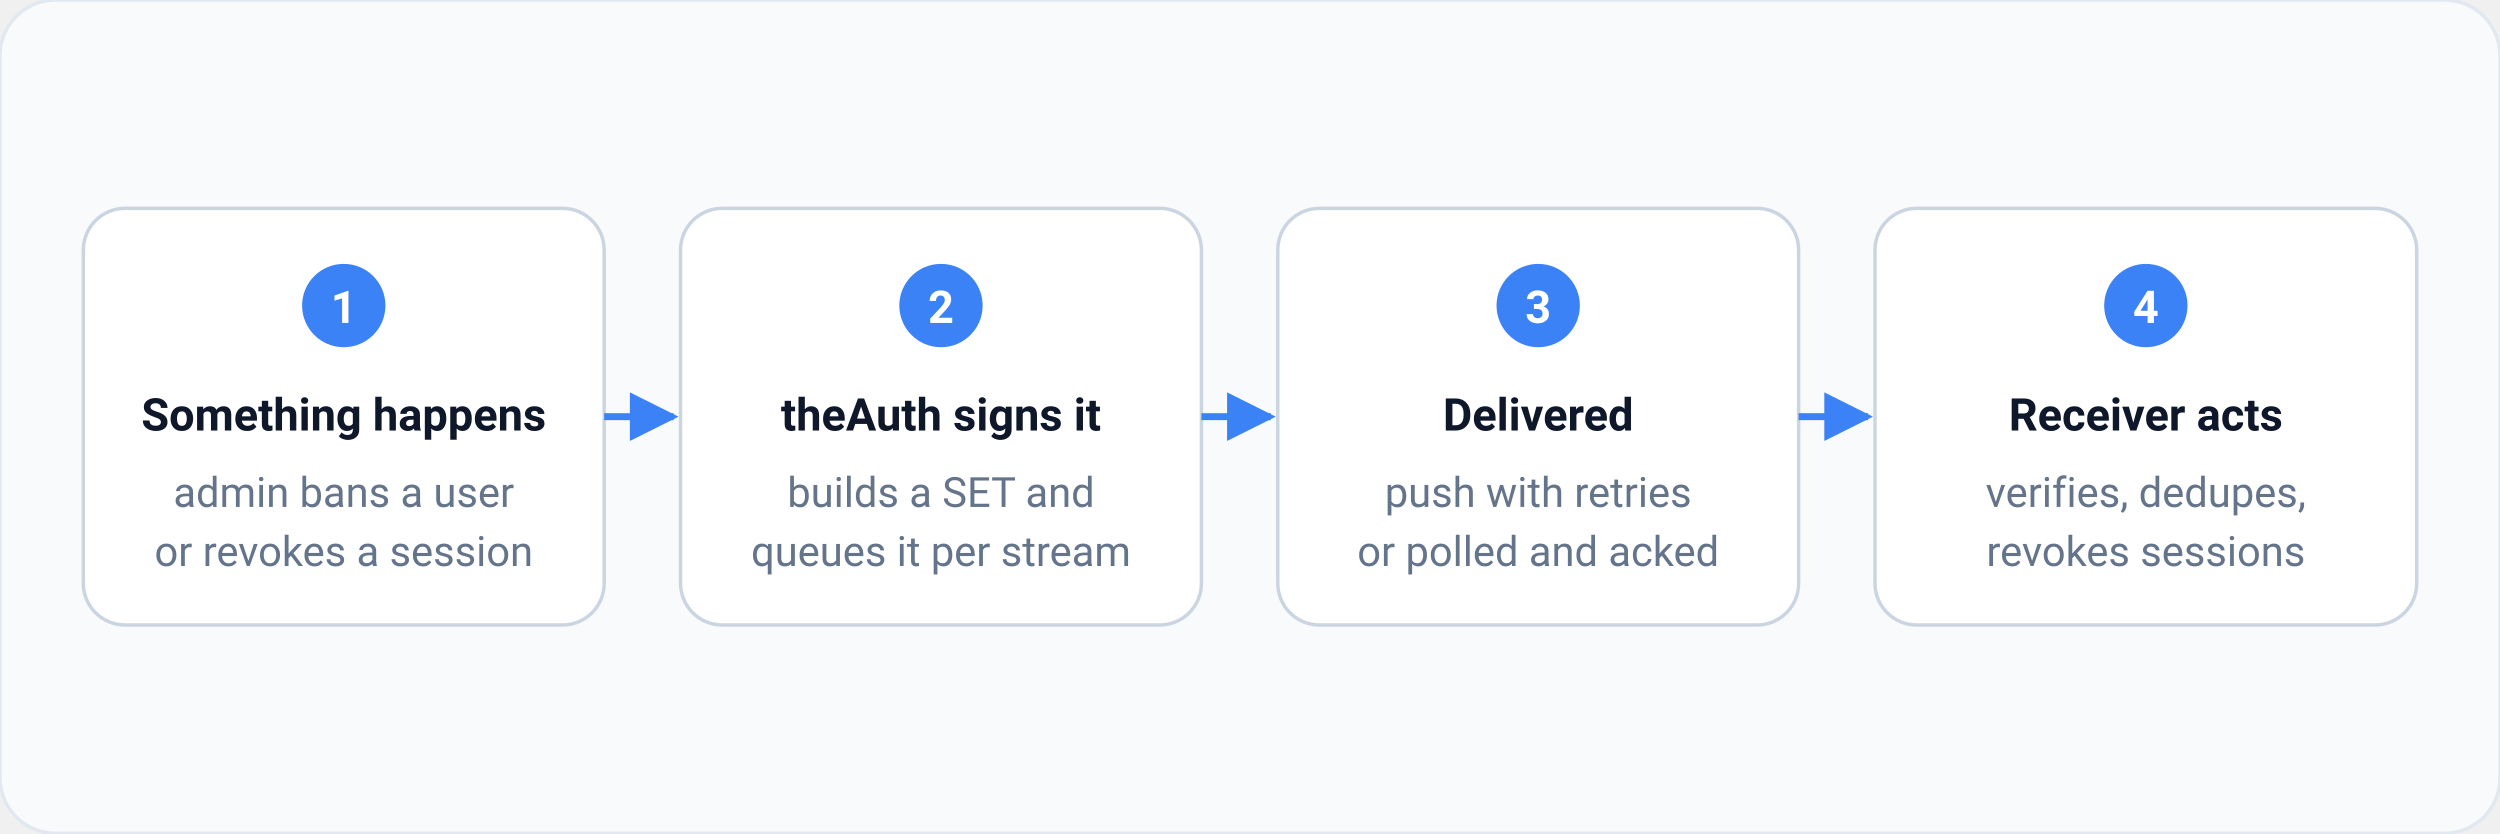
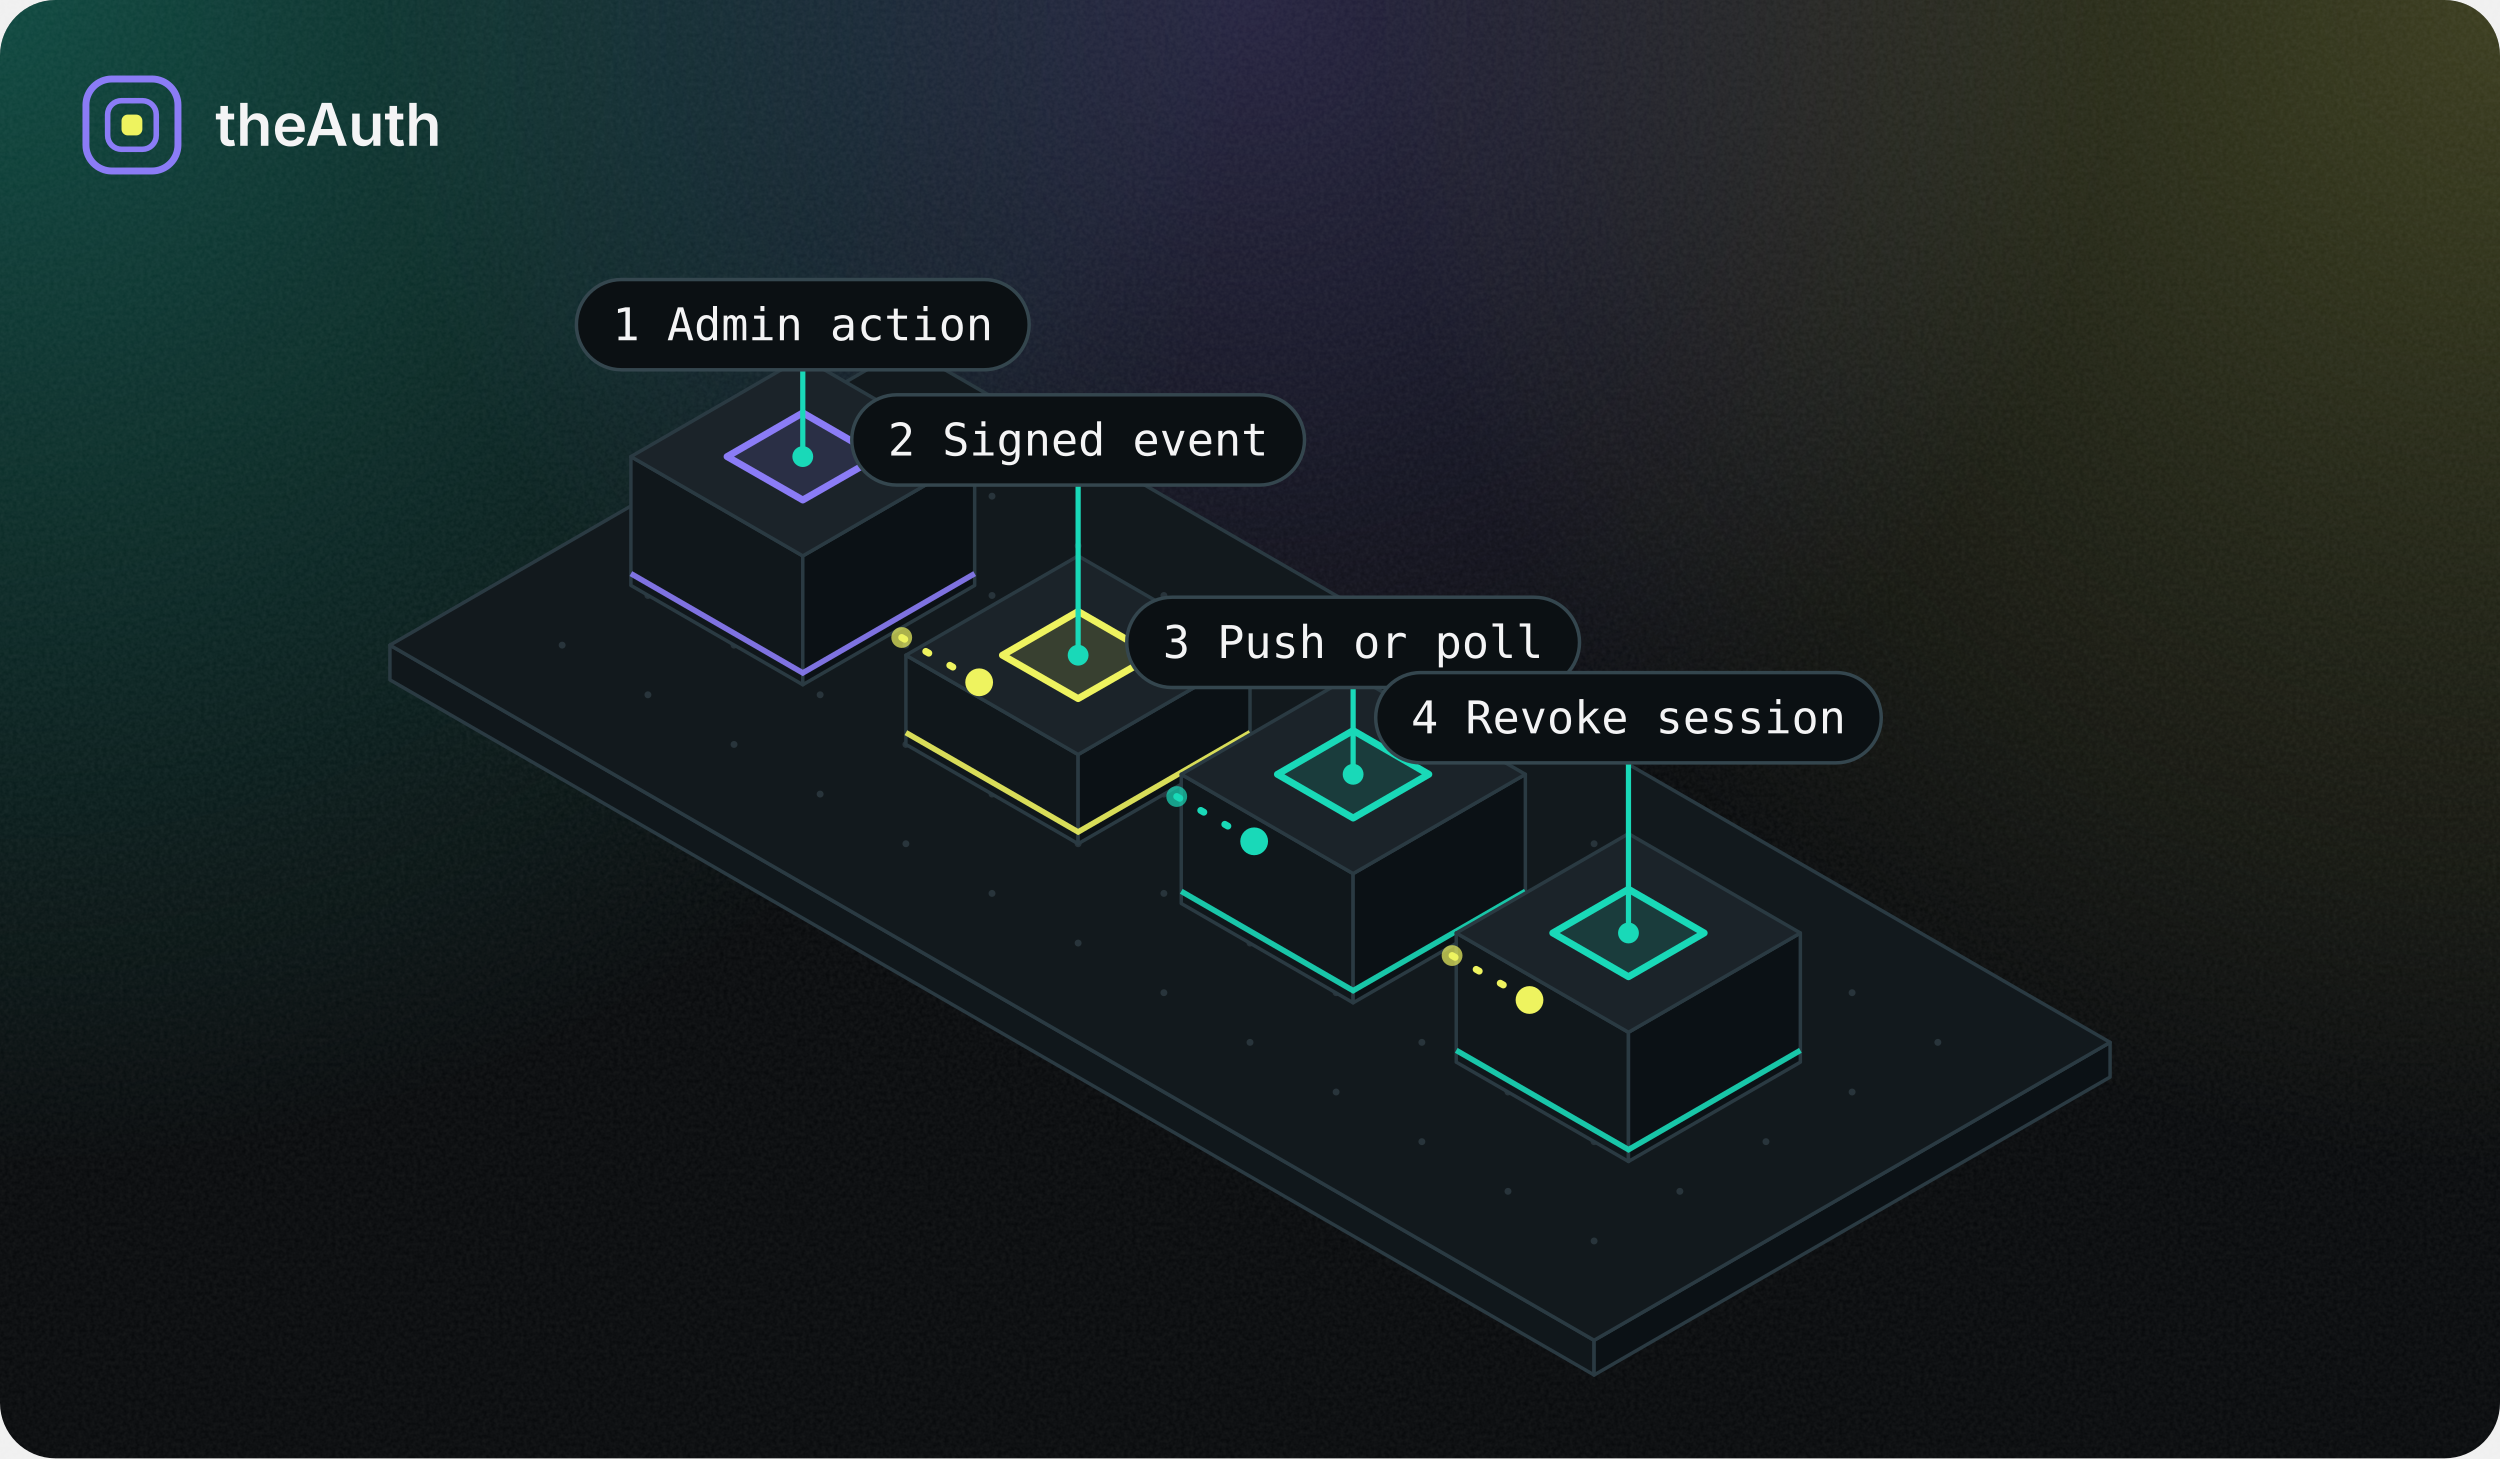
- <svg xmlns="http://www.w3.org/2000/svg" viewBox="0 0 720 240" role="img" aria-labelledby="t d" font-family="ui-sans-serif,system-ui,-apple-system,Segoe UI,Roboto,sans-serif">
+ <svg xmlns="http://www.w3.org/2000/svg" viewBox="0 0 720 420" role="img" aria-labelledby="t d" font-family="Inter,ui-sans-serif,system-ui,-apple-system,Segoe UI,Roboto,sans-serif">
  <defs>
-     <marker id="a" viewBox="0 0 10 10" refX="9" refY="5" markerWidth="7" markerHeight="7" orient="auto">
-       <path d="M0 0L10 5L0 10z" fill="#3b82f6" />
-     </marker>
+     <radialGradient id="g1" cx="0" cy="0" r="1" gradientUnits="userSpaceOnUse" gradientTransform="translate(0 0) scale(360 336)">
+       <stop stop-color="#19d9b8" stop-opacity=".30" />
+       <stop offset="1" stop-color="#19d9b8" stop-opacity="0" />
+     </radialGradient>
+     <radialGradient id="g2" cx="0" cy="0" r="1" gradientUnits="userSpaceOnUse" gradientTransform="translate(360 0) scale(252 252)">
+       <stop stop-color="#8b7cf6" stop-opacity=".22" />
+       <stop offset="1" stop-color="#8b7cf6" stop-opacity="0" />
+     </radialGradient>
+     <radialGradient id="g3" cx="0" cy="0" r="1" gradientUnits="userSpaceOnUse" gradientTransform="translate(720 0) scale(324 336)">
+       <stop stop-color="#eef35f" stop-opacity=".22" />
+       <stop offset="1" stop-color="#eef35f" stop-opacity="0" />
+     </radialGradient>
+     <filter id="n" x="0" y="0" width="100%" height="100%">
+       <feTurbulence type="fractalNoise" baseFrequency=".85" numOctaves="2" seed="11" stitchTiles="stitch" />
+       <feColorMatrix values="0 0 0 0 1  0 0 0 0 1  0 0 0 0 1  0 0 0 .7 0" />
+     </filter>
  </defs>
-   <rect width="720" height="240" rx="16" fill="#f8fafc" stroke="#e2e8f0" />
-   <g font-size="13" text-anchor="middle">
-     <rect x="24" y="60" width="150" height="120" rx="12" fill="#fff" stroke="#cbd5e1" />
-     <circle cx="99" cy="88" r="12" fill="#3b82f6" />
-     <text x="99" y="93" fill="#fff" font-weight="700">1</text>
-     <text x="99" y="124" font-weight="600" fill="#0f172a">Something happens</text>
-     <text x="99" y="146" fill="#64748b" font-size="12">admin bans a user</text>
-     <text x="99" y="163" fill="#64748b" font-size="12">or revokes a session</text>
-     <rect x="196" y="60" width="150" height="120" rx="12" fill="#fff" stroke="#cbd5e1" />
-     <circle cx="271" cy="88" r="12" fill="#3b82f6" />
-     <text x="271" y="93" fill="#fff" font-weight="700">2</text>
-     <text x="271" y="124" font-weight="600" fill="#0f172a">theAuth signs it</text>
-     <text x="271" y="146" fill="#64748b" font-size="12">builds a SET and</text>
-     <text x="271" y="163" fill="#64748b" font-size="12">queues it per stream</text>
-     <rect x="368" y="60" width="150" height="120" rx="12" fill="#fff" stroke="#cbd5e1" />
-     <circle cx="443" cy="88" r="12" fill="#3b82f6" />
-     <text x="443" y="93" fill="#fff" font-weight="700">3</text>
-     <text x="443" y="124" font-weight="600" fill="#0f172a">Delivered</text>
-     <text x="443" y="146" fill="#64748b" font-size="12">push with retries</text>
-     <text x="443" y="163" fill="#64748b" font-size="12">or polled and acked</text>
-     <rect x="540" y="60" width="156" height="120" rx="12" fill="#fff" stroke="#cbd5e1" />
-     <circle cx="618" cy="88" r="12" fill="#3b82f6" />
-     <text x="618" y="93" fill="#fff" font-weight="700">4</text>
-     <text x="618" y="124" font-weight="600" fill="#0f172a">Receiver acts</text>
-     <text x="618" y="146" fill="#64748b" font-size="12">verifies, dedupes,</text>
-     <text x="618" y="163" fill="#64748b" font-size="12">revokes sessions</text>
-   </g>
-   <g stroke="#3b82f6" stroke-width="2" fill="none" marker-end="url(#a)">
-     <path d="M174 120H194" />
-     <path d="M346 120H366" />
-     <path d="M518 120H538" />
+   <rect width="720" height="420" rx="16" fill="#06080a" />
+   <rect width="720" height="420" rx="16" fill="url(#g1)" />
+   <rect width="720" height="420" rx="16" fill="url(#g2)" />
+   <rect width="720" height="420" rx="16" fill="url(#g3)" />
+   <rect width="720" height="420" rx="16" filter="url(#n)" opacity=".10" />
+   <polygon points="112.3,195.8 459.1,396 459.1,386 112.3,185.8" fill="#10171b" stroke="#2a3a42" stroke-width="1" stroke-linejoin="round" />
+   <polygon points="607.7,310.2 459.1,396 459.1,386 607.7,300.2" fill="#0b1115" stroke="#2a3a42" stroke-width="1" stroke-linejoin="round" />
+   <polygon points="260.9,100 607.7,300.2 459.1,386 112.3,185.8" fill="#12191d" stroke="#2a3a42" stroke-width="1" stroke-linejoin="round" />
+   <circle cx="260.9" cy="128.6" r="1" fill="#3b4b53" opacity=".55" />
+   <circle cx="236.2" cy="142.9" r="1" fill="#3b4b53" opacity=".55" />
+   <circle cx="211.4" cy="157.2" r="1" fill="#3b4b53" opacity=".55" />
+   <circle cx="186.6" cy="171.5" r="1" fill="#3b4b53" opacity=".55" />
+   <circle cx="161.9" cy="185.8" r="1" fill="#3b4b53" opacity=".55" />
+   <circle cx="285.7" cy="142.9" r="1" fill="#3b4b53" opacity=".55" />
+   <circle cx="260.9" cy="157.2" r="1" fill="#3b4b53" opacity=".55" />
+   <circle cx="236.2" cy="171.5" r="1" fill="#3b4b53" opacity=".55" />
+   <circle cx="211.4" cy="185.8" r="1" fill="#3b4b53" opacity=".55" />
+   <circle cx="186.6" cy="200.1" r="1" fill="#3b4b53" opacity=".55" />
+   <circle cx="310.5" cy="157.2" r="1" fill="#3b4b53" opacity=".55" />
+   <circle cx="285.7" cy="171.5" r="1" fill="#3b4b53" opacity=".55" />
+   <circle cx="260.9" cy="185.8" r="1" fill="#3b4b53" opacity=".55" />
+   <circle cx="236.2" cy="200.1" r="1" fill="#3b4b53" opacity=".55" />
+   <circle cx="211.4" cy="214.4" r="1" fill="#3b4b53" opacity=".55" />
+   <circle cx="335.2" cy="171.5" r="1" fill="#3b4b53" opacity=".55" />
+   <circle cx="310.5" cy="185.8" r="1" fill="#3b4b53" opacity=".55" />
+   <circle cx="285.7" cy="200.1" r="1" fill="#3b4b53" opacity=".55" />
+   <circle cx="260.9" cy="214.4" r="1" fill="#3b4b53" opacity=".55" />
+   <circle cx="236.2" cy="228.7" r="1" fill="#3b4b53" opacity=".55" />
+   <circle cx="360" cy="185.8" r="1" fill="#3b4b53" opacity=".55" />
+   <circle cx="335.2" cy="200.1" r="1" fill="#3b4b53" opacity=".55" />
+   <circle cx="310.5" cy="214.4" r="1" fill="#3b4b53" opacity=".55" />
+   <circle cx="285.7" cy="228.7" r="1" fill="#3b4b53" opacity=".55" />
+   <circle cx="260.9" cy="243" r="1" fill="#3b4b53" opacity=".55" />
+   <circle cx="384.8" cy="200.1" r="1" fill="#3b4b53" opacity=".55" />
+   <circle cx="360" cy="214.4" r="1" fill="#3b4b53" opacity=".55" />
+   <circle cx="335.2" cy="228.7" r="1" fill="#3b4b53" opacity=".55" />
+   <circle cx="310.5" cy="243" r="1" fill="#3b4b53" opacity=".55" />
+   <circle cx="285.7" cy="257.3" r="1" fill="#3b4b53" opacity=".55" />
+   <circle cx="409.5" cy="214.4" r="1" fill="#3b4b53" opacity=".55" />
+   <circle cx="384.8" cy="228.7" r="1" fill="#3b4b53" opacity=".55" />
+   <circle cx="360" cy="243" r="1" fill="#3b4b53" opacity=".55" />
+   <circle cx="335.2" cy="257.3" r="1" fill="#3b4b53" opacity=".55" />
+   <circle cx="310.5" cy="271.6" r="1" fill="#3b4b53" opacity=".55" />
+   <circle cx="434.3" cy="228.7" r="1" fill="#3b4b53" opacity=".55" />
+   <circle cx="409.5" cy="243" r="1" fill="#3b4b53" opacity=".55" />
+   <circle cx="384.8" cy="257.3" r="1" fill="#3b4b53" opacity=".55" />
+   <circle cx="360" cy="271.6" r="1" fill="#3b4b53" opacity=".55" />
+   <circle cx="335.2" cy="285.9" r="1" fill="#3b4b53" opacity=".55" />
+   <circle cx="459.1" cy="243" r="1" fill="#3b4b53" opacity=".55" />
+   <circle cx="434.3" cy="257.3" r="1" fill="#3b4b53" opacity=".55" />
+   <circle cx="409.5" cy="271.6" r="1" fill="#3b4b53" opacity=".55" />
+   <circle cx="384.8" cy="285.9" r="1" fill="#3b4b53" opacity=".55" />
+   <circle cx="360" cy="300.2" r="1" fill="#3b4b53" opacity=".55" />
+   <circle cx="483.8" cy="257.3" r="1" fill="#3b4b53" opacity=".55" />
+   <circle cx="459.1" cy="271.6" r="1" fill="#3b4b53" opacity=".55" />
+   <circle cx="434.3" cy="285.9" r="1" fill="#3b4b53" opacity=".55" />
+   <circle cx="409.5" cy="300.2" r="1" fill="#3b4b53" opacity=".55" />
+   <circle cx="384.8" cy="314.5" r="1" fill="#3b4b53" opacity=".55" />
+   <circle cx="508.6" cy="271.6" r="1" fill="#3b4b53" opacity=".55" />
+   <circle cx="483.8" cy="285.9" r="1" fill="#3b4b53" opacity=".55" />
+   <circle cx="459.1" cy="300.2" r="1" fill="#3b4b53" opacity=".55" />
+   <circle cx="434.3" cy="314.5" r="1" fill="#3b4b53" opacity=".55" />
+   <circle cx="409.5" cy="328.8" r="1" fill="#3b4b53" opacity=".55" />
+   <circle cx="533.4" cy="285.9" r="1" fill="#3b4b53" opacity=".55" />
+   <circle cx="508.6" cy="300.2" r="1" fill="#3b4b53" opacity=".55" />
+   <circle cx="483.8" cy="314.5" r="1" fill="#3b4b53" opacity=".55" />
+   <circle cx="459.1" cy="328.8" r="1" fill="#3b4b53" opacity=".55" />
+   <circle cx="434.3" cy="343.1" r="1" fill="#3b4b53" opacity=".55" />
+   <circle cx="558.1" cy="300.2" r="1" fill="#3b4b53" opacity=".55" />
+   <circle cx="533.4" cy="314.5" r="1" fill="#3b4b53" opacity=".55" />
+   <circle cx="508.6" cy="328.8" r="1" fill="#3b4b53" opacity=".55" />
+   <circle cx="483.8" cy="343.1" r="1" fill="#3b4b53" opacity=".55" />
+   <circle cx="459.1" cy="357.4" r="1" fill="#3b4b53" opacity=".55" />
+   <g data-base="0.35" />
+   <polygon points="181.7,168.6 231.2,197.2 231.2,160.1 181.7,131.5" fill="#10171b" stroke="#2a3a42" stroke-width="1" stroke-linejoin="round" />
+   <polygon points="280.7,168.6 231.2,197.2 231.2,160.1 280.7,131.5" fill="#0b1115" stroke="#2a3a42" stroke-width="1" stroke-linejoin="round" />
+   <polygon points="231.2,102.9 280.7,131.5 231.2,160.1 181.7,131.5" fill="#1b2329" stroke="#2a3a42" stroke-width="1" stroke-linejoin="round" />
+   <polygon points="231.2,118.9 253,131.5 231.2,144 209.4,131.5" fill="#8b7cf6" fill-opacity=".14" stroke="#8b7cf6" stroke-width="2" stroke-linejoin="round" />
+   <polyline points="181.7,165.2 231.2,193.8 280.7,165.2" fill="none" stroke="#8b7cf6" stroke-width="1.6" opacity=".9" />
+   <polygon points="260.9,214.4 310.5,243 310.5,217.3 260.9,188.7" fill="#10171b" stroke="#2a3a42" stroke-width="1" stroke-linejoin="round" />
+   <polygon points="360,214.4 310.5,243 310.5,217.3 360,188.7" fill="#0b1115" stroke="#2a3a42" stroke-width="1" stroke-linejoin="round" />
+   <polygon points="310.5,160.1 360,188.7 310.5,217.3 260.9,188.7" fill="#1b2329" stroke="#2a3a42" stroke-width="1" stroke-linejoin="round" />
+   <polygon points="310.5,176.1 332.3,188.7 310.5,201.2 288.7,188.7" fill="#eef35f" fill-opacity=".14" stroke="#eef35f" stroke-width="2" stroke-linejoin="round" />
+   <polyline points="260.9,211 310.5,239.6 360,211" fill="none" stroke="#eef35f" stroke-width="1.6" opacity=".9" />
+   <polygon points="340.2,260.2 389.7,288.8 389.7,251.6 340.2,223" fill="#10171b" stroke="#2a3a42" stroke-width="1" stroke-linejoin="round" />
+   <polygon points="439.3,260.2 389.7,288.8 389.7,251.6 439.3,223" fill="#0b1115" stroke="#2a3a42" stroke-width="1" stroke-linejoin="round" />
+   <polygon points="389.7,194.4 439.3,223 389.7,251.6 340.2,223" fill="#1b2329" stroke="#2a3a42" stroke-width="1" stroke-linejoin="round" />
+   <polygon points="389.7,210.4 411.5,223 389.7,235.6 367.9,223" fill="#19d9b8" fill-opacity=".14" stroke="#19d9b8" stroke-width="2" stroke-linejoin="round" />
+   <polyline points="340.2,256.7 389.7,285.3 439.3,256.7" fill="none" stroke="#19d9b8" stroke-width="1.6" opacity=".9" />
+   <polygon points="419.4,305.9 469,334.5 469,297.3 419.4,268.7" fill="#10171b" stroke="#2a3a42" stroke-width="1" stroke-linejoin="round" />
+   <polygon points="518.5,305.9 469,334.5 469,297.3 518.5,268.7" fill="#0b1115" stroke="#2a3a42" stroke-width="1" stroke-linejoin="round" />
+   <polygon points="469,240.1 518.5,268.7 469,297.3 419.4,268.7" fill="#1b2329" stroke="#2a3a42" stroke-width="1" stroke-linejoin="round" />
+   <polygon points="469,256.1 490.8,268.7 469,281.3 447.2,268.7" fill="#19d9b8" fill-opacity=".14" stroke="#19d9b8" stroke-width="2" stroke-linejoin="round" />
+   <polyline points="419.4,302.5 469,331.1 518.5,302.5" fill="none" stroke="#19d9b8" stroke-width="1.6" opacity=".9" />
+   <polyline points="259.7,183.6 282,196.5" fill="none" stroke="#eef35f" stroke-width="2" stroke-dasharray="1 7" stroke-linecap="round" stroke-linejoin="round" />
+   <circle cx="282" cy="196.5" r="4" fill="#eef35f" />
+   <circle cx="259.7" cy="183.6" r="3" fill="#eef35f" opacity=".7" />
+   <polyline points="338.9,229.4 361.2,242.3" fill="none" stroke="#19d9b8" stroke-width="2" stroke-dasharray="1 7" stroke-linecap="round" stroke-linejoin="round" />
+   <circle cx="361.2" cy="242.3" r="4" fill="#19d9b8" />
+   <circle cx="338.9" cy="229.4" r="3" fill="#19d9b8" opacity=".7" />
+   <polyline points="418.2,275.2 440.5,288" fill="none" stroke="#eef35f" stroke-width="2" stroke-dasharray="1 7" stroke-linecap="round" stroke-linejoin="round" />
+   <circle cx="440.5" cy="288" r="4" fill="#eef35f" />
+   <circle cx="418.2" cy="275.2" r="3" fill="#eef35f" opacity=".7" />
+   <line x1="231.2" y1="106.5" x2="231.2" y2="131.5" stroke="#19d9b8" stroke-width="1.5" />
+   <circle cx="231.2" cy="131.5" r="3" fill="#19d9b8" />
+   <rect x="166" y="80.5" width="130.4" height="26" rx="13" fill="#0b1013" stroke="#34464e" />
+   <text x="231.2" y="98" text-anchor="middle" font-size="13" fill="#f4f4f5" font-family="ui-monospace,JetBrains Mono,Menlo,Consolas,monospace">1 Admin action</text>
+   <line x1="310.5" y1="139.7" x2="310.5" y2="188.7" stroke="#19d9b8" stroke-width="1.5" />
+   <circle cx="310.5" cy="188.7" r="3" fill="#19d9b8" />
+   <rect x="245.3" y="113.7" width="130.4" height="26" rx="13" fill="#0b1013" stroke="#34464e" />
+   <text x="310.5" y="131.2" text-anchor="middle" font-size="13" fill="#f4f4f5" font-family="ui-monospace,JetBrains Mono,Menlo,Consolas,monospace">2 Signed event</text>
+   <line x1="389.7" y1="198" x2="389.7" y2="223" stroke="#19d9b8" stroke-width="1.5" />
+   <circle cx="389.7" cy="223" r="3" fill="#19d9b8" />
+   <rect x="324.5" y="172" width="130.4" height="26" rx="13" fill="#0b1013" stroke="#34464e" />
+   <text x="389.7" y="189.5" text-anchor="middle" font-size="13" fill="#f4f4f5" font-family="ui-monospace,JetBrains Mono,Menlo,Consolas,monospace">3 Push or poll</text>
+   <line x1="469" y1="219.7" x2="469" y2="268.7" stroke="#19d9b8" stroke-width="1.5" />
+   <circle cx="469" cy="268.7" r="3" fill="#19d9b8" />
+   <rect x="396.2" y="193.7" width="145.6" height="26" rx="13" fill="#0b1013" stroke="#34464e" />
+   <text x="469" y="211.2" text-anchor="middle" font-size="13" fill="#f4f4f5" font-family="ui-monospace,JetBrains Mono,Menlo,Consolas,monospace">4 Revoke session</text>
+   <g transform="translate(24 22)">
+     <rect x=".75" y=".75" width="26.5" height="26.5" rx="7.5" fill="none" stroke="#8b7cf6" stroke-width="2" />
+     <rect x="7" y="7" width="14" height="14" rx="4" fill="none" stroke="#8b7cf6" stroke-width="1.6" />
+     <rect x="11" y="11" width="6" height="6" rx="1.8" fill="#eef35f" />
+     <text x="38" y="20" font-size="17" font-weight="600" fill="#f4f4f5">theAuth</text>
  </g>
</svg>
